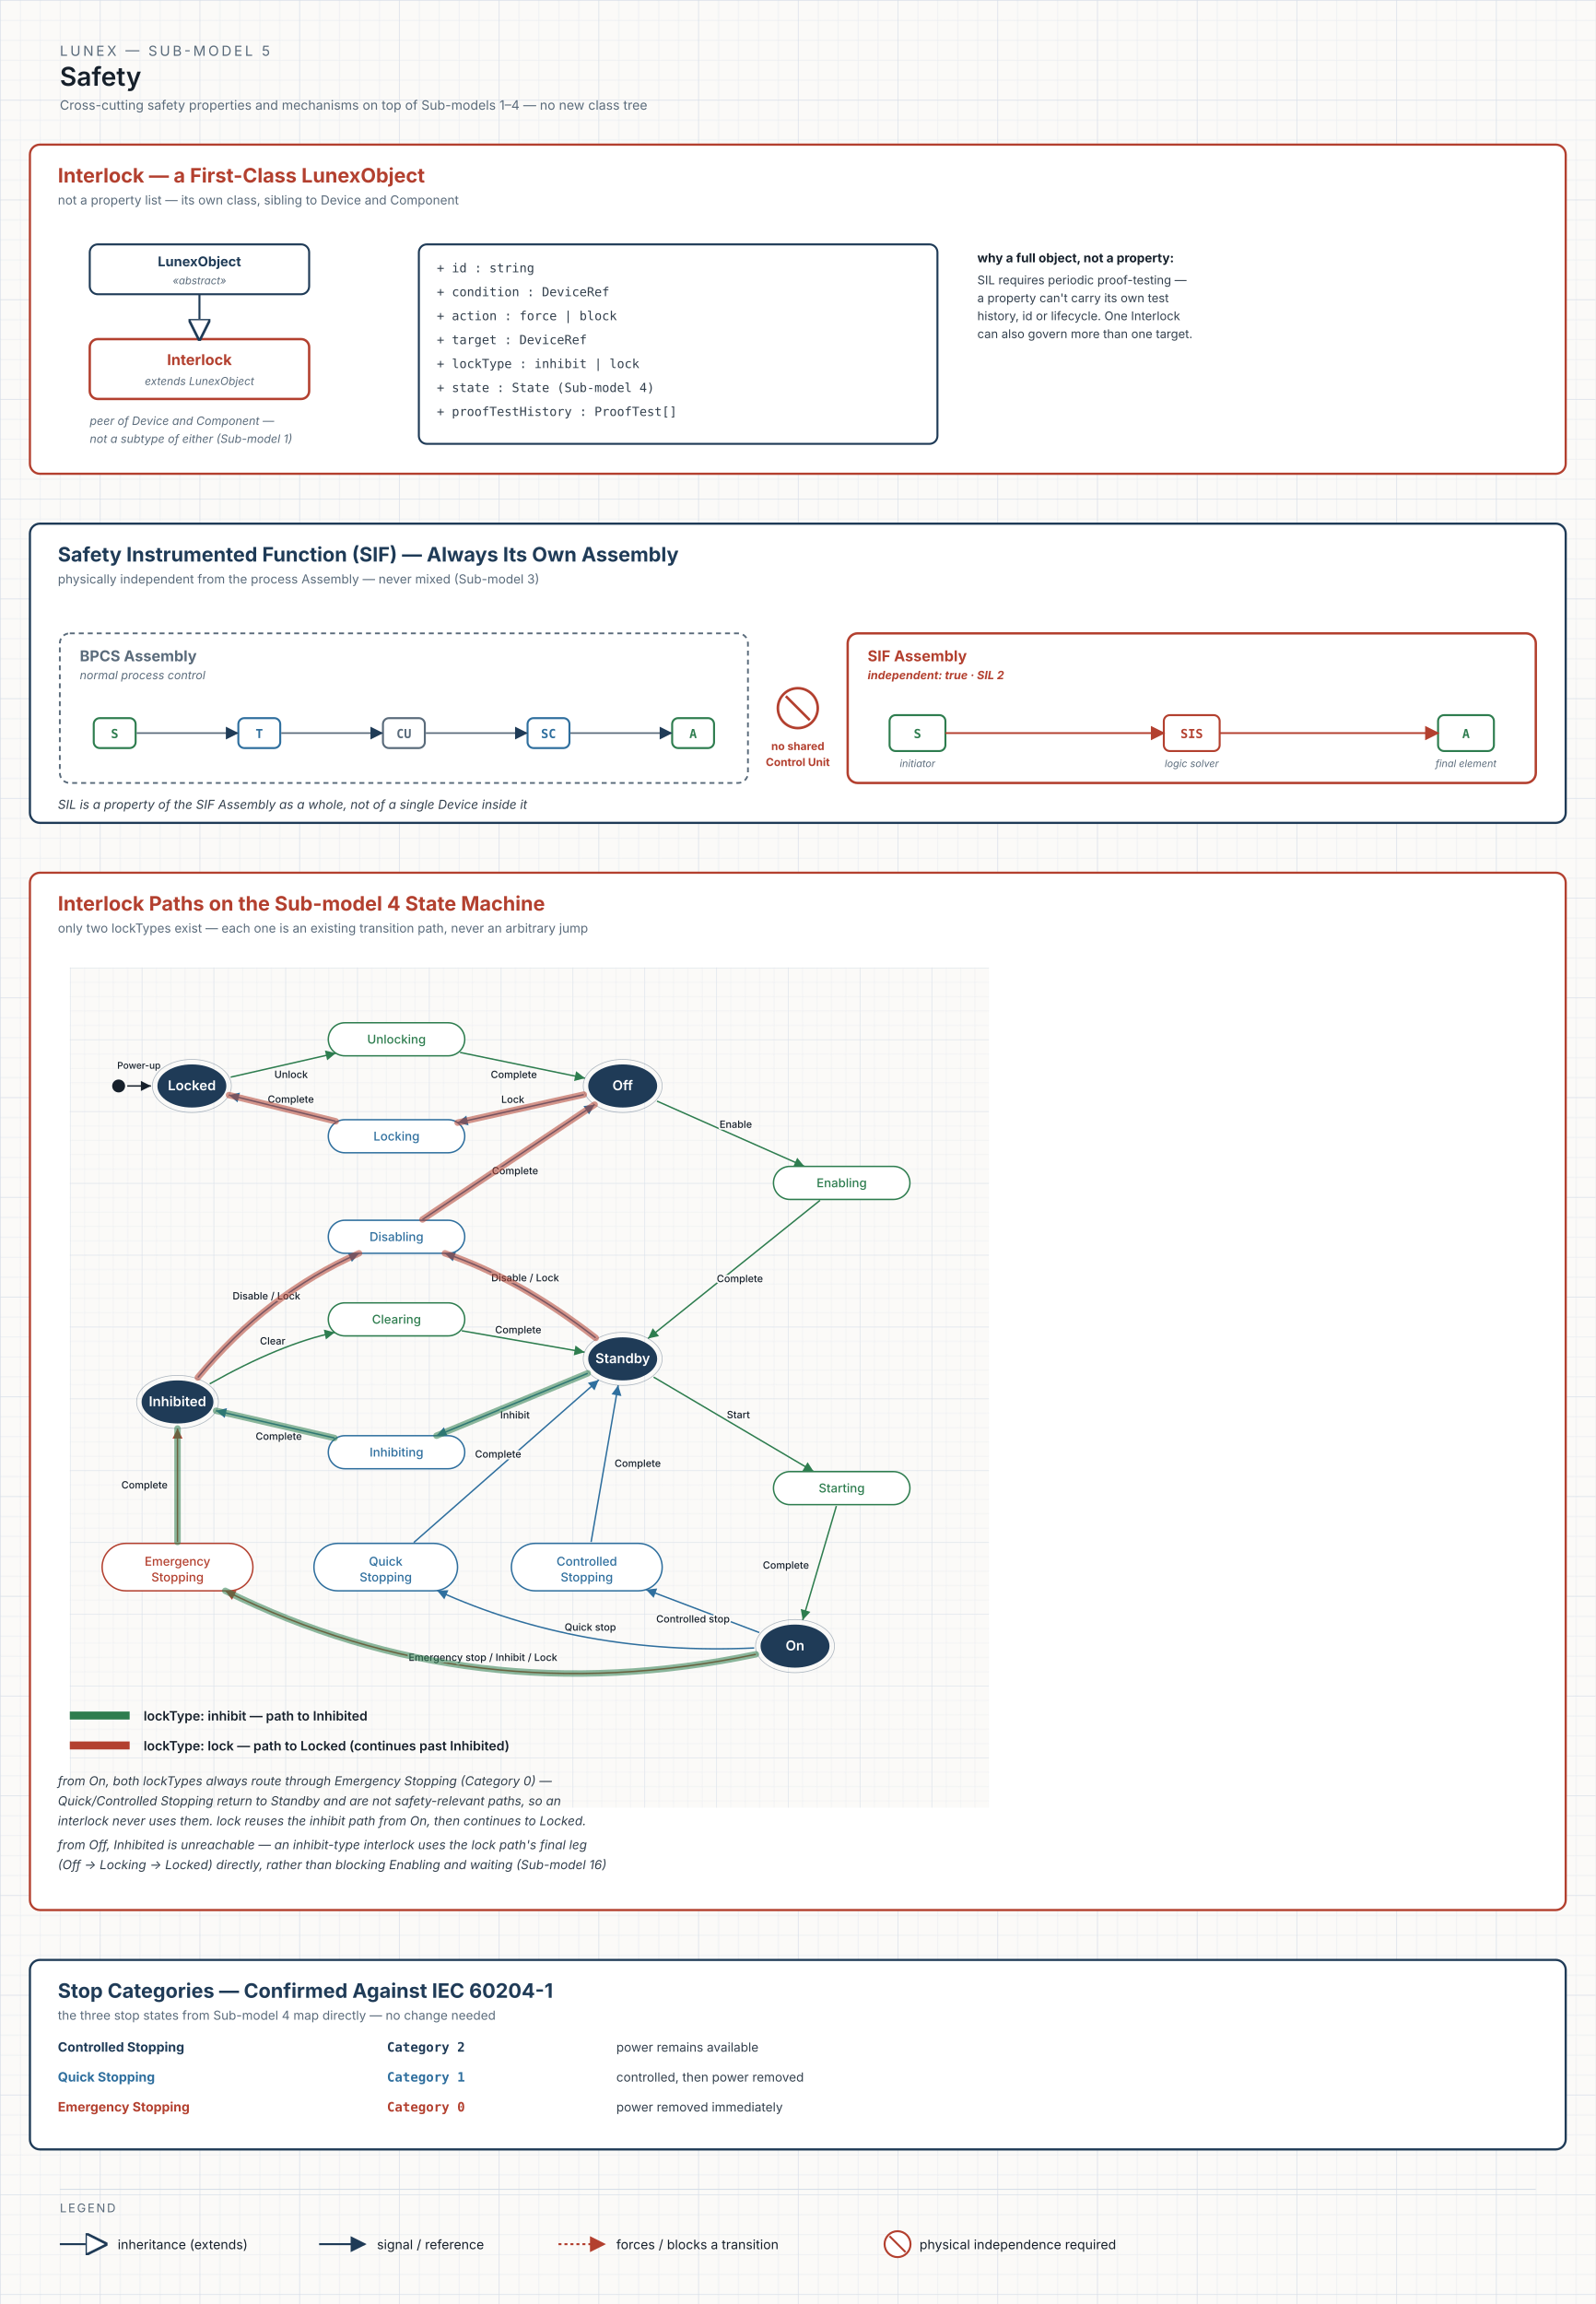
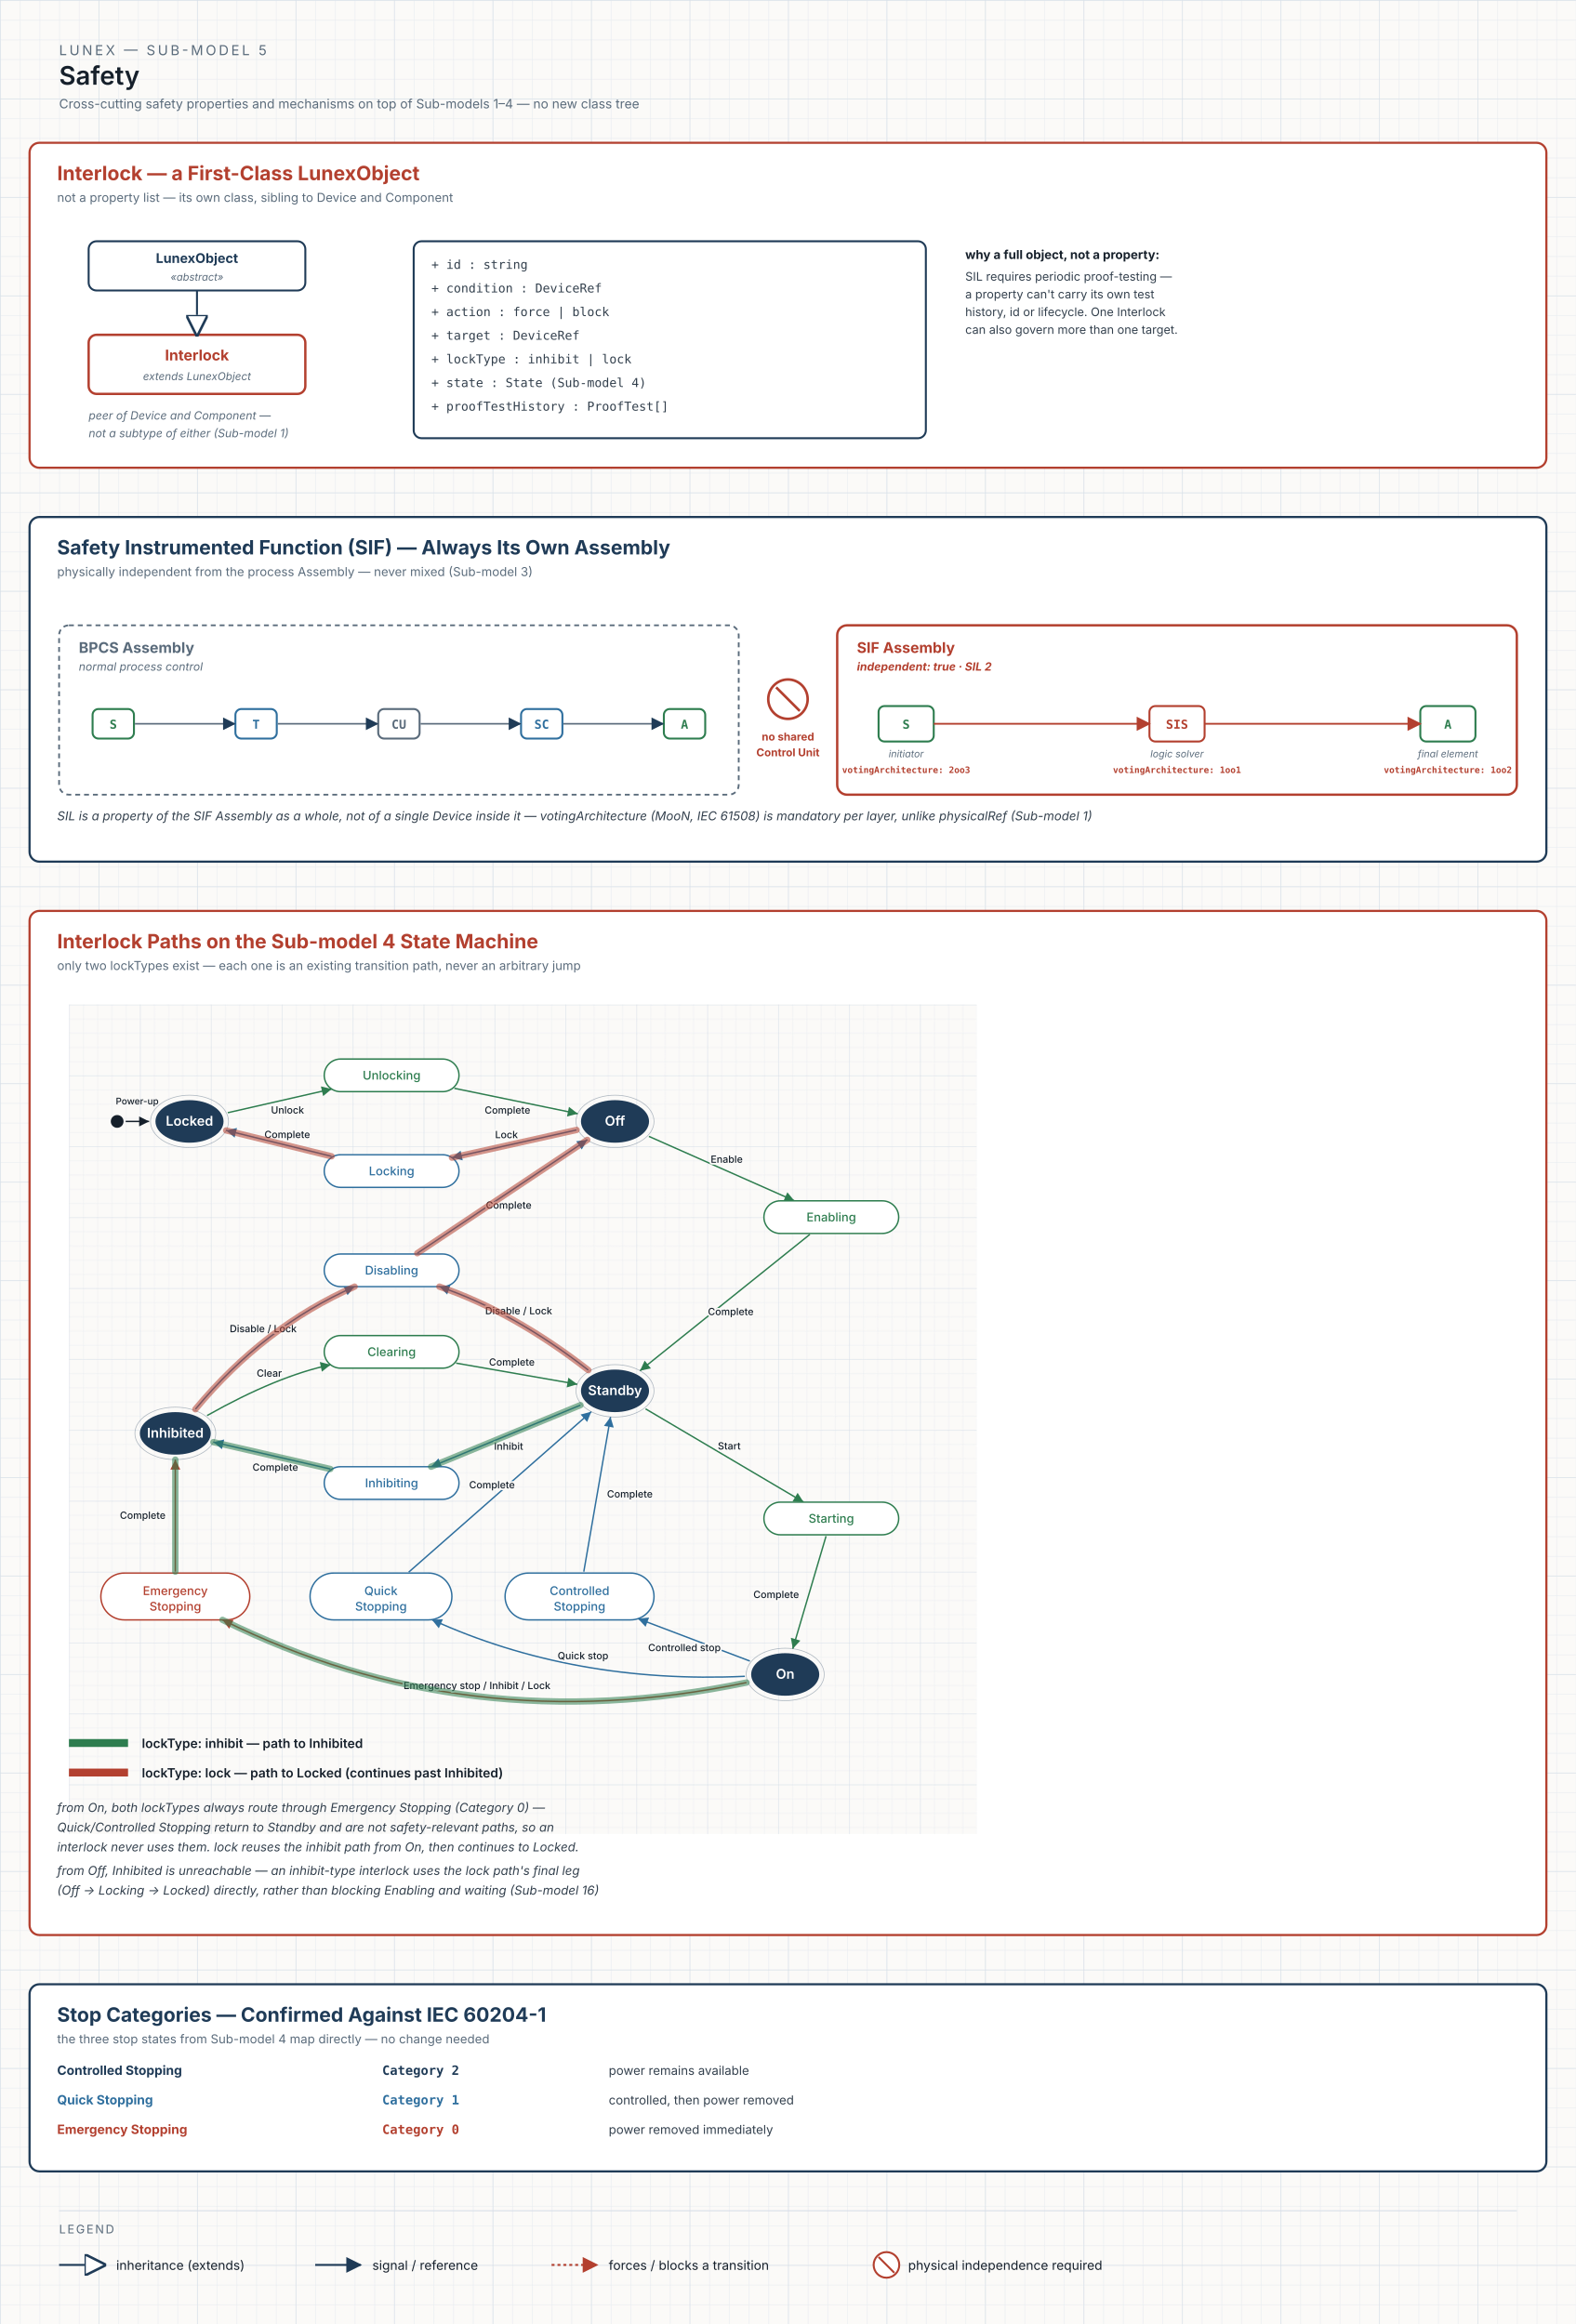
- <svg xmlns="http://www.w3.org/2000/svg" viewBox="0 0 1600 2310" width="1600" height="2310" font-family="Inter, Segoe UI, Helvetica Neue, Arial, sans-serif">
+ <svg xmlns="http://www.w3.org/2000/svg" viewBox="0 0 1600 2360" width="1600" height="2360" font-family="Inter, Segoe UI, Helvetica Neue, Arial, sans-serif">
  <defs>
    <pattern id="grid" width="20" height="20" patternUnits="userSpaceOnUse">
      <path d="M20 0H0V20" fill="none" stroke="#E6EBF0" stroke-width="1" />
    </pattern>
    <pattern id="grid5" width="100" height="100" patternUnits="userSpaceOnUse">
      <rect width="100" height="100" fill="url(#grid)" />
      <path d="M100 0H0V100" fill="none" stroke="#D6DEE7" stroke-width="1" />
    </pattern>
    <marker id="tri-navy" viewBox="0 0 10 10" refX="9" refY="5" markerWidth="8" markerHeight="8" orient="auto-start-reverse">
      <path d="M0 0 L10 5 L0 10 Z" fill="#1F3B57" />
    </marker>
    <marker id="tri-hollow" viewBox="0 0 12 12" refX="11" refY="6" markerWidth="11" markerHeight="11" orient="auto-start-reverse">
      <path d="M0 0 L12 6 L0 12 Z" fill="#FFFFFF" stroke="#1F3B57" stroke-width="1.4" />
    </marker>
    <marker id="tri-red" viewBox="0 0 10 10" refX="9" refY="5" markerWidth="8" markerHeight="8" orient="auto-start-reverse">
      <path d="M0 0 L10 5 L0 10 Z" fill="#B3402F" />
    </marker>
  </defs>
-   <rect width="1600" height="2310" fill="#FBFAF8" />
-   <rect width="1600" height="2310" fill="url(#grid5)" />
+   <rect width="1600" height="2360" fill="#FBFAF8" />
+   <rect width="1600" height="2360" fill="url(#grid5)" />
  <text x="60" y="56" font-size="14" font-weight="400" fill="#5A6B7B" text-anchor="start" letter-spacing="2.5">LUNEX — SUB-MODEL 5</text>
  <text x="60" y="86" font-size="26" font-weight="600" fill="#16202B" text-anchor="start">Safety</text>
  <text x="60" y="110" font-size="13" font-weight="400" fill="#5A6B7B" text-anchor="start">Cross-cutting safety properties and mechanisms on top of Sub-models 1–4 — no new class tree</text>
  <rect x="30" y="145" width="1540" height="330" rx="10" fill="#FFFFFF" stroke="#B3402F" stroke-width="2.2" />
  <text x="58" y="183" font-size="20" font-weight="700" fill="#B3402F" text-anchor="start">Interlock — a First-Class LunexObject</text>
  <text x="58" y="205" font-size="12.5" font-weight="400" fill="#5A6B7B" text-anchor="start">not a property list — its own class, sibling to Device and Component</text>
  <rect x="90" y="245" width="220" height="50" rx="8" fill="#FFFFFF" stroke="#1F3B57" stroke-width="2" />
  <text x="200.0" y="267" font-size="13.5" font-weight="700" fill="#1F3B57" text-anchor="middle">LunexObject</text>
  <text x="200.0" y="285" font-size="10.5" font-weight="400" fill="#5A6B7B" text-anchor="middle" font-style="italic">«abstract»</text>
  <rect x="90" y="340" width="220" height="60" rx="8" fill="#FFFFFF" stroke="#B3402F" stroke-width="2.4" />
  <text x="200.0" y="366" font-size="15" font-weight="700" fill="#B3402F" text-anchor="middle">Interlock</text>
  <text x="200.0" y="386" font-size="11" font-weight="400" fill="#5A6B7B" text-anchor="middle" font-style="italic">extends LunexObject</text>
  <line x1="200.0" y1="295" x2="200.0" y2="340" stroke="#1F3B57" stroke-width="2" marker-end="url(#tri-hollow)" />
  <text x="90" y="426" font-size="11.5" font-weight="400" fill="#5A6B7B" text-anchor="start" font-style="italic">peer of Device and Component —</text>
  <text x="90" y="444" font-size="11.5" font-weight="400" fill="#5A6B7B" text-anchor="start" font-style="italic">not a subtype of either (Sub-model 1)</text>
  <rect x="420" y="245" width="520" height="200" rx="8" fill="#FFFFFF" stroke="#1F3B57" stroke-width="2" />
  <text x="438" y="273" font-size="12.5" font-weight="400" fill="#33404D" text-anchor="start" font-family="Consolas, Menlo, monospace">+ id : string</text>
  <text x="438" y="297" font-size="12.5" font-weight="400" fill="#33404D" text-anchor="start" font-family="Consolas, Menlo, monospace">+ condition : DeviceRef</text>
  <text x="438" y="321" font-size="12.5" font-weight="400" fill="#33404D" text-anchor="start" font-family="Consolas, Menlo, monospace">+ action : force | block</text>
  <text x="438" y="345" font-size="12.5" font-weight="400" fill="#33404D" text-anchor="start" font-family="Consolas, Menlo, monospace">+ target : DeviceRef</text>
  <text x="438" y="369" font-size="12.5" font-weight="400" fill="#33404D" text-anchor="start" font-family="Consolas, Menlo, monospace">+ lockType : inhibit | lock</text>
  <text x="438" y="393" font-size="12.5" font-weight="400" fill="#33404D" text-anchor="start" font-family="Consolas, Menlo, monospace">+ state : State  (Sub-model 4)</text>
  <text x="438" y="417" font-size="12.5" font-weight="400" fill="#33404D" text-anchor="start" font-family="Consolas, Menlo, monospace">+ proofTestHistory : ProofTest[]</text>
  <text x="980" y="263" font-size="12.5" font-weight="700" fill="#16202B" text-anchor="start">why a full object, not a property:</text>
  <text x="980" y="285" font-size="12" font-weight="400" fill="#33404D" text-anchor="start">SIL requires periodic proof-testing —</text>
  <text x="980" y="303" font-size="12" font-weight="400" fill="#33404D" text-anchor="start">a property can't carry its own test</text>
  <text x="980" y="321" font-size="12" font-weight="400" fill="#33404D" text-anchor="start">history, id or lifecycle. One Interlock</text>
  <text x="980" y="339" font-size="12" font-weight="400" fill="#33404D" text-anchor="start">can also govern more than one target.</text>
-   <rect x="30" y="525" width="1540" height="300" rx="10" fill="#FFFFFF" stroke="#1F3B57" stroke-width="2.2" />
+   <rect x="30" y="525" width="1540" height="350" rx="10" fill="#FFFFFF" stroke="#1F3B57" stroke-width="2.2" />
  <text x="58" y="563" font-size="20" font-weight="700" fill="#1F3B57" text-anchor="start">Safety Instrumented Function (SIF) — Always Its Own Assembly</text>
  <text x="58" y="585" font-size="12.5" font-weight="400" fill="#5A6B7B" text-anchor="start">physically independent from the process Assembly — never mixed (Sub-model 3)</text>
-   <rect x="60" y="635" width="690.0" height="150" rx="10" fill="#FFFFFF" stroke="#5A6B7B" stroke-width="1.8" stroke-dasharray="5,4" />
+   <rect x="60" y="635" width="690.0" height="172" rx="10" fill="#FFFFFF" stroke="#5A6B7B" stroke-width="1.8" stroke-dasharray="5,4" />
  <text x="80" y="663" font-size="15" font-weight="700" fill="#5A6B7B" text-anchor="start">BPCS Assembly</text>
  <text x="80" y="681" font-size="11.5" font-weight="400" fill="#5A6B7B" text-anchor="start" font-style="italic">normal process control</text>
  <rect x="94.0" y="720.0" width="42" height="30" rx="6" fill="#FFFFFF" stroke="#2E7D4F" stroke-width="2" />
  <text x="115.0" y="740" font-size="12.5" font-weight="700" fill="#2E7D4F" text-anchor="middle" font-family="Consolas, Menlo, monospace">S</text>
  <rect x="239.0" y="720.0" width="42" height="30" rx="6" fill="#FFFFFF" stroke="#2F6F9E" stroke-width="2" />
  <text x="260.0" y="740" font-size="12.5" font-weight="700" fill="#2F6F9E" text-anchor="middle" font-family="Consolas, Menlo, monospace">T</text>
  <rect x="384.0" y="720.0" width="42" height="30" rx="6" fill="#FFFFFF" stroke="#5A6B7B" stroke-width="2" />
  <text x="405.0" y="740" font-size="12.5" font-weight="700" fill="#5A6B7B" text-anchor="middle" font-family="Consolas, Menlo, monospace">CU</text>
  <rect x="529.0" y="720.0" width="42" height="30" rx="6" fill="#FFFFFF" stroke="#2F6F9E" stroke-width="2" />
  <text x="550.0" y="740" font-size="12.5" font-weight="700" fill="#2F6F9E" text-anchor="middle" font-family="Consolas, Menlo, monospace">SC</text>
  <rect x="674.0" y="720.0" width="42" height="30" rx="6" fill="#FFFFFF" stroke="#2E7D4F" stroke-width="2" />
  <text x="695.0" y="740" font-size="12.5" font-weight="700" fill="#2E7D4F" text-anchor="middle" font-family="Consolas, Menlo, monospace">A</text>
  <line x1="137.0" y1="735" x2="238.0" y2="735" stroke="#5A6B7B" stroke-width="1.6" marker-end="url(#tri-navy)" />
  <line x1="282.0" y1="735" x2="383.0" y2="735" stroke="#5A6B7B" stroke-width="1.6" marker-end="url(#tri-navy)" />
  <line x1="427.0" y1="735" x2="528.0" y2="735" stroke="#5A6B7B" stroke-width="1.6" marker-end="url(#tri-navy)" />
  <line x1="572.0" y1="735" x2="673.0" y2="735" stroke="#5A6B7B" stroke-width="1.6" marker-end="url(#tri-navy)" />
-   <rect x="850.0" y="635" width="690.0" height="150" rx="10" fill="#FFFFFF" stroke="#B3402F" stroke-width="2.4" />
+   <rect x="850.0" y="635" width="690.0" height="172" rx="10" fill="#FFFFFF" stroke="#B3402F" stroke-width="2.4" />
  <text x="870.0" y="663" font-size="15" font-weight="700" fill="#B3402F" text-anchor="start">SIF Assembly</text>
  <text x="870.0" y="681" font-size="11.5" font-weight="700" fill="#B3402F" text-anchor="start" font-style="italic">independent: true · SIL 2</text>
  <rect x="892.0" y="717.0" width="56" height="36" rx="6" fill="#FFFFFF" stroke="#2E7D4F" stroke-width="2" />
  <text x="920.0" y="740" font-size="12.5" font-weight="700" fill="#2E7D4F" text-anchor="middle" font-family="Consolas, Menlo, monospace">S</text>
  <text x="920.0" y="769" font-size="10" font-weight="400" fill="#5A6B7B" text-anchor="middle" font-style="italic">initiator</text>
+   <text x="920.0" y="785" font-size="9" font-weight="700" fill="#B3402F" text-anchor="middle" font-family="Consolas, Menlo, monospace">votingArchitecture: 2oo3</text>
  <rect x="1167.0" y="717.0" width="56" height="36" rx="6" fill="#FFFFFF" stroke="#B3402F" stroke-width="2" />
  <text x="1195.0" y="740" font-size="12.5" font-weight="700" fill="#B3402F" text-anchor="middle" font-family="Consolas, Menlo, monospace">SIS</text>
  <text x="1195.0" y="769" font-size="10" font-weight="400" fill="#5A6B7B" text-anchor="middle" font-style="italic">logic solver</text>
+   <text x="1195.0" y="785" font-size="9" font-weight="700" fill="#B3402F" text-anchor="middle" font-family="Consolas, Menlo, monospace">votingArchitecture: 1oo1</text>
  <rect x="1442.0" y="717.0" width="56" height="36" rx="6" fill="#FFFFFF" stroke="#2E7D4F" stroke-width="2" />
  <text x="1470.0" y="740" font-size="12.5" font-weight="700" fill="#2E7D4F" text-anchor="middle" font-family="Consolas, Menlo, monospace">A</text>
  <text x="1470.0" y="769" font-size="10" font-weight="400" fill="#5A6B7B" text-anchor="middle" font-style="italic">final element</text>
+   <text x="1470.0" y="785" font-size="9" font-weight="700" fill="#B3402F" text-anchor="middle" font-family="Consolas, Menlo, monospace">votingArchitecture: 1oo2</text>
  <line x1="948.0" y1="735" x2="1167.0" y2="735" stroke="#B3402F" stroke-width="1.8" marker-end="url(#tri-red)" />
  <line x1="1223.0" y1="735" x2="1442.0" y2="735" stroke="#B3402F" stroke-width="1.8" marker-end="url(#tri-red)" />
  <circle cx="800.0" cy="710" r="20" fill="#FFFFFF" stroke="#B3402F" stroke-width="2.6" />
  <line x1="788.0" y1="698" x2="812.0" y2="722" stroke="#B3402F" stroke-width="2.6" />
  <text x="800.0" y="752" font-size="11" font-weight="700" fill="#B3402F" text-anchor="middle">no shared</text>
  <text x="800.0" y="768" font-size="11" font-weight="700" fill="#B3402F" text-anchor="middle">Control Unit</text>
-   <text x="58" y="811" font-size="12.5" font-weight="400" fill="#33404D" text-anchor="start" font-style="italic">SIL is a property of the SIF Assembly as a whole, not of a single Device inside it</text>
-   <rect x="30" y="875" width="1540" height="1040" rx="10" fill="#FFFFFF" stroke="#B3402F" stroke-width="2.2" />
-   <text x="58" y="913" font-size="20" font-weight="700" fill="#B3402F" text-anchor="start">Interlock Paths on the Sub-model 4 State Machine</text>
-   <text x="58" y="935" font-size="12.5" font-weight="400" fill="#5A6B7B" text-anchor="start">only two lockTypes exist — each one is an existing transition path, never an arbitrary jump</text>
-   <g transform="translate(70,970) scale(0.72)">
+   <text x="58" y="833" font-size="12.5" font-weight="400" fill="#33404D" text-anchor="start" font-style="italic">SIL is a property of the SIF Assembly as a whole, not of a single Device inside it — votingArchitecture (MooN, IEC 61508) is mandatory per layer, unlike physicalRef (Sub-model 1)</text>
+   <rect x="30" y="925" width="1540" height="1040" rx="10" fill="#FFFFFF" stroke="#B3402F" stroke-width="2.2" />
+   <text x="58" y="963" font-size="20" font-weight="700" fill="#B3402F" text-anchor="start">Interlock Paths on the Sub-model 4 State Machine</text>
+   <text x="58" y="985" font-size="12.5" font-weight="400" fill="#5A6B7B" text-anchor="start">only two lockTypes exist — each one is an existing transition path, never an arbitrary jump</text>
+   <g transform="translate(70,1020) scale(0.72)">
    <defs>
      <pattern id="grid" width="20" height="20" patternUnits="userSpaceOnUse">
        <path d="M20 0H0V20" fill="none" stroke="#E6EBF0" stroke-width="1" />
      </pattern>
      <pattern id="grid5" width="100" height="100" patternUnits="userSpaceOnUse">
        <rect width="100" height="100" fill="url(#grid)" />
        <path d="M100 0H0V100" fill="none" stroke="#D6DEE7" stroke-width="1" />
      </pattern>
      <marker id="ah-green" viewBox="0 0 10 10" refX="10" refY="5" markerWidth="7" markerHeight="7" orient="auto-start-reverse">
        <path d="M0 0 L10 5 L0 10 z" fill="#2E7D4F" />
      </marker>
      <marker id="ah-blue" viewBox="0 0 10 10" refX="10" refY="5" markerWidth="7" markerHeight="7" orient="auto-start-reverse">
        <path d="M0 0 L10 5 L0 10 z" fill="#2F6F9E" />
      </marker>
      <marker id="ah-ink" viewBox="0 0 10 10" refX="10" refY="5" markerWidth="7" markerHeight="7" orient="auto-start-reverse">
        <path d="M0 0 L10 5 L0 10 z" fill="#16202B" />
      </marker>
      <marker id="ah-red" viewBox="0 0 10 10" refX="10" refY="5" markerWidth="7" markerHeight="7" orient="auto-start-reverse">
        <path d="M0 0 L10 5 L0 10 z" fill="#B3402F" />
      </marker>
    </defs>
    <rect width="1280" height="1170" fill="#FBFAF8" />
    <rect width="1280" height="1170" fill="url(#grid5)" />
    <path d="M224.0 152.7 Q312.5 132.5 370.5 119.3" fill="none" stroke="#2E7D4F" stroke-width="2" marker-end="url(#ah-green)" />
    <text x="308.2" y="153.9" font-size="14" font-weight="500" fill="#16202B" text-anchor="middle" stroke="#FBFAF8" stroke-width="5" paint-order="stroke" stroke-linejoin="round">Unlock</text>
    <path d="M543.5 118.3 Q612.5 132.5 717.4 154.1" fill="none" stroke="#2E7D4F" stroke-width="2" marker-end="url(#ah-green)" />
    <text x="618.4" y="154.0" font-size="14" font-weight="500" fill="#16202B" text-anchor="middle" stroke="#FBFAF8" stroke-width="5" paint-order="stroke" stroke-linejoin="round">Complete</text>
    <path d="M715.8 177.0 Q612.5 200.0 540.1 216.1" fill="none" stroke="#2F6F9E" stroke-width="2" marker-end="url(#ah-blue)" />
    <text x="617.0" y="188.6" font-size="14" font-weight="500" fill="#16202B" text-anchor="middle" stroke="#FBFAF8" stroke-width="5" paint-order="stroke" stroke-linejoin="round">Lock</text>
    <path d="M370.3 214.2 Q312.5 200.0 221.7 177.7" fill="none" stroke="#2F6F9E" stroke-width="2" marker-end="url(#ah-blue)" />
    <text x="307.8" y="188.4" font-size="14" font-weight="500" fill="#16202B" text-anchor="middle" stroke="#FBFAF8" stroke-width="5" paint-order="stroke" stroke-linejoin="round">Complete</text>
    <path d="M817.8 186.1 Q922.5 232.5 1023.0 277.0" fill="none" stroke="#2E7D4F" stroke-width="2" marker-end="url(#ah-green)" />
    <text x="927.5" y="223.3" font-size="14" font-weight="500" fill="#16202B" text-anchor="middle" stroke="#FBFAF8" stroke-width="5" paint-order="stroke" stroke-linejoin="round">Enable</text>
    <path d="M1044.8 324.3 Q922.5 422.5 805.3 516.6" fill="none" stroke="#2E7D4F" stroke-width="2" marker-end="url(#ah-green)" />
    <text x="933.2" y="438.2" font-size="14" font-weight="500" fill="#16202B" text-anchor="middle" stroke="#FBFAF8" stroke-width="5" paint-order="stroke" stroke-linejoin="round">Complete</text>
    <path d="M732.4 515.8 Q626.7 433.6 522.4 398.0" fill="none" stroke="#2F6F9E" stroke-width="2" marker-end="url(#ah-blue)" />
    <text x="634.2" y="437.0" font-size="14" font-weight="500" fill="#16202B" text-anchor="middle" stroke="#FBFAF8" stroke-width="5" paint-order="stroke" stroke-linejoin="round">Disable / Lock</text>
    <path d="M491.2 350.9 Q612.5 270.0 730.9 191.0" fill="none" stroke="#2F6F9E" stroke-width="2" marker-end="url(#ah-blue)" />
    <text x="620.1" y="288.0" font-size="14" font-weight="500" fill="#16202B" text-anchor="middle" stroke="#FBFAF8" stroke-width="5" paint-order="stroke" stroke-linejoin="round">Complete</text>
    <path d="M813.1 570.4 Q922.5 635.0 1036.0 702.0" fill="none" stroke="#2E7D4F" stroke-width="2" marker-end="url(#ah-green)" />
    <text x="931.1" y="627.7" font-size="14" font-weight="500" fill="#16202B" text-anchor="middle" stroke="#FBFAF8" stroke-width="5" paint-order="stroke" stroke-linejoin="round">Start</text>
    <path d="M1067.6 749.9 Q1042.5 835.0 1020.7 908.7" fill="none" stroke="#2E7D4F" stroke-width="2" marker-end="url(#ah-green)" />
    <text x="997.3" y="837.2" font-size="14" font-weight="500" fill="#16202B" text-anchor="middle" stroke="#FBFAF8" stroke-width="5" paint-order="stroke" stroke-linejoin="round">Complete</text>
    <path d="M721.3 565.1 Q612.5 610.0 510.7 652.0" fill="none" stroke="#2F6F9E" stroke-width="2" marker-end="url(#ah-blue)" />
    <text x="620.0" y="628.1" font-size="14" font-weight="500" fill="#16202B" text-anchor="middle" stroke="#FBFAF8" stroke-width="5" paint-order="stroke" stroke-linejoin="round">Inhibit</text>
    <path d="M368.6 655.2 Q302.5 640.0 203.7 617.3" fill="none" stroke="#2F6F9E" stroke-width="2" marker-end="url(#ah-blue)" />
    <text x="291.0" y="657.7" font-size="14" font-weight="500" fill="#16202B" text-anchor="middle" stroke="#FBFAF8" stroke-width="5" paint-order="stroke" stroke-linejoin="round">Complete</text>
    <path d="M194.8 579.8 Q293.7 524.1 368.9 508.2" fill="none" stroke="#2E7D4F" stroke-width="2" marker-end="url(#ah-green)" />
    <text x="282.5" y="525.0" font-size="14" font-weight="500" fill="#16202B" text-anchor="middle" stroke="#FBFAF8" stroke-width="5" paint-order="stroke" stroke-linejoin="round">Clear</text>
    <path d="M545.9 505.9 Q612.5 517.5 716.8 535.7" fill="none" stroke="#2E7D4F" stroke-width="2" marker-end="url(#ah-green)" />
    <text x="624.5" y="509.4" font-size="14" font-weight="500" fill="#16202B" text-anchor="middle" stroke="#FBFAF8" stroke-width="5" paint-order="stroke" stroke-linejoin="round">Complete</text>
    <path d="M178.3 570.9 Q275.4 454.1 402.8 398.0" fill="none" stroke="#2F6F9E" stroke-width="2" marker-end="url(#ah-blue)" />
    <text x="273.9" y="462.3" font-size="14" font-weight="500" fill="#16202B" text-anchor="middle" stroke="#FBFAF8" stroke-width="5" paint-order="stroke" stroke-linejoin="round">Disable / Lock</text>
    <path d="M960.2 926.1 Q865.0 890.0 802.5 866.3" fill="none" stroke="#2F6F9E" stroke-width="2" marker-end="url(#ah-blue)" />
    <text x="867.9" y="912.1" font-size="14" font-weight="500" fill="#16202B" text-anchor="middle" stroke="#FBFAF8" stroke-width="5" paint-order="stroke" stroke-linejoin="round">Controlled stop</text>
    <path d="M726.0 800.0 Q745.0 690.0 763.7 581.8" fill="none" stroke="#2F6F9E" stroke-width="2" marker-end="url(#ah-blue)" />
    <text x="790.9" y="695.4" font-size="14" font-weight="500" fill="#16202B" text-anchor="middle" stroke="#FBFAF8" stroke-width="5" paint-order="stroke" stroke-linejoin="round">Complete</text>
    <path d="M953.1 947.6 Q711.7 958.7 511.7 867.7" fill="none" stroke="#2F6F9E" stroke-width="2" marker-end="url(#ah-blue)" />
    <text x="724.9" y="923.5" font-size="14" font-weight="500" fill="#16202B" text-anchor="middle" stroke="#FBFAF8" stroke-width="5" paint-order="stroke" stroke-linejoin="round">Quick stop</text>
    <path d="M479.1 800.7 Q605.0 690.0 736.6 574.4" fill="none" stroke="#2F6F9E" stroke-width="2" marker-end="url(#ah-blue)" />
    <text x="596.5" y="682.5" font-size="14" font-weight="500" fill="#16202B" text-anchor="middle" stroke="#FBFAF8" stroke-width="5" paint-order="stroke" stroke-linejoin="round">Complete</text>
    <path d="M955.5 956.4 Q561.0 1038.8 216.5 868.0" fill="none" stroke="#B3402F" stroke-width="2" marker-end="url(#ah-red)" />
    <text x="575.4" y="965.6" font-size="14" font-weight="500" fill="#16202B" text-anchor="middle" stroke="#FBFAF8" stroke-width="5" paint-order="stroke" stroke-linejoin="round">Emergency stop / Inhibit / Lock</text>
    <path d="M150.0 800.0 Q150.0 720.0 150.0 642.0" fill="none" stroke="#B3402F" stroke-width="2" marker-end="url(#ah-red)" />
    <text x="104.0" y="725.5" font-size="14" font-weight="500" fill="#16202B" text-anchor="middle" stroke="#FBFAF8" stroke-width="5" paint-order="stroke" stroke-linejoin="round">Complete</text>
    <ellipse cx="170" cy="165" rx="55.0" ry="37.0" fill="none" stroke="#1F3B57" stroke-width="1" opacity="0.35" />
    <ellipse cx="170" cy="165" rx="48.0" ry="30.0" fill="#1F3B57" />
    <text x="170" y="171" font-size="19" font-weight="600" fill="#FFFFFF" text-anchor="middle">Locked</text>
    <ellipse cx="770" cy="165" rx="55.0" ry="37.0" fill="none" stroke="#1F3B57" stroke-width="1" opacity="0.35" />
    <ellipse cx="770" cy="165" rx="48.0" ry="30.0" fill="#1F3B57" />
    <text x="770" y="171" font-size="19" font-weight="600" fill="#FFFFFF" text-anchor="middle">Off</text>
    <ellipse cx="770" cy="545" rx="55.0" ry="37.0" fill="none" stroke="#1F3B57" stroke-width="1" opacity="0.35" />
    <ellipse cx="770" cy="545" rx="48.0" ry="30.0" fill="#1F3B57" />
    <text x="770" y="551" font-size="19" font-weight="600" fill="#FFFFFF" text-anchor="middle">Standby</text>
    <ellipse cx="150" cy="605" rx="57.0" ry="37.0" fill="none" stroke="#1F3B57" stroke-width="1" opacity="0.35" />
    <ellipse cx="150" cy="605" rx="50.0" ry="30.0" fill="#1F3B57" />
    <text x="150" y="611" font-size="19" font-weight="600" fill="#FFFFFF" text-anchor="middle">Inhibited</text>
    <ellipse cx="1010" cy="945" rx="55.0" ry="37.0" fill="none" stroke="#1F3B57" stroke-width="1" opacity="0.35" />
    <ellipse cx="1010" cy="945" rx="48.0" ry="30.0" fill="#1F3B57" />
    <text x="1010" y="951" font-size="19" font-weight="600" fill="#FFFFFF" text-anchor="middle">On</text>
    <rect x="360.0" y="77.0" width="190" height="46" rx="23.0" fill="#FFFFFF" stroke="#2E7D4F" stroke-width="2" />
    <text x="455" y="106" font-size="17" font-weight="500" fill="#2E7D4F" text-anchor="middle">Unlocking</text>
    <rect x="360.0" y="212.0" width="190" height="46" rx="23.0" fill="#FFFFFF" stroke="#2F6F9E" stroke-width="2" />
    <text x="455" y="241" font-size="17" font-weight="500" fill="#2F6F9E" text-anchor="middle">Locking</text>
    <rect x="980.0" y="277.0" width="190" height="46" rx="23.0" fill="#FFFFFF" stroke="#2E7D4F" stroke-width="2" />
    <text x="1075" y="306" font-size="17" font-weight="500" fill="#2E7D4F" text-anchor="middle">Enabling</text>
    <rect x="360.0" y="352.0" width="190" height="46" rx="23.0" fill="#FFFFFF" stroke="#2F6F9E" stroke-width="2" />
    <text x="455" y="381" font-size="17" font-weight="500" fill="#2F6F9E" text-anchor="middle">Disabling</text>
    <rect x="360.0" y="467.0" width="190" height="46" rx="23.0" fill="#FFFFFF" stroke="#2E7D4F" stroke-width="2" />
    <text x="455" y="496" font-size="17" font-weight="500" fill="#2E7D4F" text-anchor="middle">Clearing</text>
    <rect x="360.0" y="652.0" width="190" height="46" rx="23.0" fill="#FFFFFF" stroke="#2F6F9E" stroke-width="2" />
    <text x="455" y="681" font-size="17" font-weight="500" fill="#2F6F9E" text-anchor="middle">Inhibiting</text>
    <rect x="980.0" y="702.0" width="190" height="46" rx="23.0" fill="#FFFFFF" stroke="#2E7D4F" stroke-width="2" />
    <text x="1075" y="731" font-size="17" font-weight="500" fill="#2E7D4F" text-anchor="middle">Starting</text>
    <rect x="45.0" y="802.0" width="210" height="66" rx="33.0" fill="#FFFFFF" stroke="#B3402F" stroke-width="2" />
    <text x="150" y="833" font-size="17" font-weight="500" fill="#B3402F" text-anchor="middle">Emergency</text>
    <text x="150" y="855" font-size="17" font-weight="500" fill="#B3402F" text-anchor="middle">Stopping</text>
    <rect x="340.0" y="802.0" width="200" height="66" rx="33.0" fill="#FFFFFF" stroke="#2F6F9E" stroke-width="2" />
    <text x="440" y="833" font-size="17" font-weight="500" fill="#2F6F9E" text-anchor="middle">Quick</text>
    <text x="440" y="855" font-size="17" font-weight="500" fill="#2F6F9E" text-anchor="middle">Stopping</text>
    <rect x="615.0" y="802.0" width="210" height="66" rx="33.0" fill="#FFFFFF" stroke="#2F6F9E" stroke-width="2" />
    <text x="720" y="833" font-size="17" font-weight="500" fill="#2F6F9E" text-anchor="middle">Controlled</text>
    <text x="720" y="855" font-size="17" font-weight="500" fill="#2F6F9E" text-anchor="middle">Stopping</text>
    <circle cx="68" cy="165" r="9" fill="#16202B" />
    <path d="M80 165 L113.0 165" fill="none" stroke="#16202B" stroke-width="2" marker-end="url(#ah-ink)" />
    <text x="66" y="141" font-size="13" font-weight="500" fill="#16202B">Power-up</text>
    <path d="M955.5 956.4 Q561.0 1038.8 216.5 868.0" fill="none" stroke="#2E7D4F" stroke-width="9" stroke-linecap="round" opacity="0.55" />
    <path d="M150.0 800.0 Q150.0 720.0 150.0 642.0" fill="none" stroke="#2E7D4F" stroke-width="9" stroke-linecap="round" opacity="0.55" />
    <path d="M721.3 565.1 Q612.5 610.0 510.7 652.0" fill="none" stroke="#2E7D4F" stroke-width="9" stroke-linecap="round" opacity="0.55" />
    <path d="M368.6 655.2 Q302.5 640.0 203.7 617.3" fill="none" stroke="#2E7D4F" stroke-width="9" stroke-linecap="round" opacity="0.55" />
    <path d="M732.4 515.8 Q626.7 433.6 522.4 398.0" fill="none" stroke="#B3402F" stroke-width="9" stroke-linecap="round" opacity="0.55" />
    <path d="M178.3 570.9 Q275.4 454.1 402.8 398.0" fill="none" stroke="#B3402F" stroke-width="9" stroke-linecap="round" opacity="0.55" />
    <path d="M491.2 350.9 Q612.5 270.0 730.9 191.0" fill="none" stroke="#B3402F" stroke-width="9" stroke-linecap="round" opacity="0.55" />
    <path d="M715.8 177.0 Q612.5 200.0 540.1 216.1" fill="none" stroke="#B3402F" stroke-width="9" stroke-linecap="round" opacity="0.55" />
    <path d="M370.3 214.2 Q312.5 200.0 221.7 177.7" fill="none" stroke="#B3402F" stroke-width="9" stroke-linecap="round" opacity="0.55" />
  </g>
-   <line x1="70" y1="1720.0" x2="130" y2="1720.0" stroke="#2E7D4F" stroke-width="8" />
-   <text x="144" y="1725.0" font-size="13" font-weight="600" fill="#16202B" text-anchor="start">lockType: inhibit — path to Inhibited</text>
-   <line x1="70" y1="1750.0" x2="130" y2="1750.0" stroke="#B3402F" stroke-width="8" />
-   <text x="144" y="1755.0" font-size="13" font-weight="600" fill="#16202B" text-anchor="start">lockType: lock — path to Locked (continues past Inhibited)</text>
-   <text x="58" y="1790.0" font-size="12.5" font-weight="400" fill="#33404D" text-anchor="start" font-style="italic">from On, both lockTypes always route through Emergency Stopping (Category 0) —</text>
-   <text x="58" y="1810.0" font-size="12.5" font-weight="400" fill="#33404D" text-anchor="start" font-style="italic">Quick/Controlled Stopping return to Standby and are not safety-relevant paths, so an</text>
-   <text x="58" y="1830.0" font-size="12.5" font-weight="400" fill="#33404D" text-anchor="start" font-style="italic">interlock never uses them. lock reuses the inhibit path from On, then continues to Locked.</text>
-   <text x="58" y="1854.0" font-size="12.5" font-weight="400" fill="#33404D" text-anchor="start" font-style="italic">from Off, Inhibited is unreachable — an inhibit-type interlock uses the lock path's final leg</text>
-   <text x="58" y="1874.0" font-size="12.5" font-weight="400" fill="#33404D" text-anchor="start" font-style="italic">(Off → Locking → Locked) directly, rather than blocking Enabling and waiting (Sub-model 16)</text>
-   <rect x="30" y="1965" width="1540" height="190" rx="10" fill="#FFFFFF" stroke="#1F3B57" stroke-width="2.2" />
-   <text x="58" y="2003" font-size="20" font-weight="700" fill="#1F3B57" text-anchor="start">Stop Categories — Confirmed Against IEC 60204-1</text>
-   <text x="58" y="2025" font-size="12.5" font-weight="400" fill="#5A6B7B" text-anchor="start">the three stop states from Sub-model 4 map directly — no change needed</text>
-   <text x="58" y="2057" font-size="13" font-weight="700" fill="#1F3B57" text-anchor="start">Controlled Stopping</text>
-   <text x="388" y="2057" font-size="13" font-weight="700" fill="#1F3B57" text-anchor="start" font-family="Consolas, Menlo, monospace">Category 2</text>
-   <text x="618" y="2057" font-size="12.5" font-weight="400" fill="#33404D" text-anchor="start">power remains available</text>
-   <text x="58" y="2087" font-size="13" font-weight="700" fill="#2F6F9E" text-anchor="start">Quick Stopping</text>
-   <text x="388" y="2087" font-size="13" font-weight="700" fill="#2F6F9E" text-anchor="start" font-family="Consolas, Menlo, monospace">Category 1</text>
-   <text x="618" y="2087" font-size="12.5" font-weight="400" fill="#33404D" text-anchor="start">controlled, then power removed</text>
-   <text x="58" y="2117" font-size="13" font-weight="700" fill="#B3402F" text-anchor="start">Emergency Stopping</text>
-   <text x="388" y="2117" font-size="13" font-weight="700" fill="#B3402F" text-anchor="start" font-family="Consolas, Menlo, monospace">Category 0</text>
-   <text x="618" y="2117" font-size="12.5" font-weight="400" fill="#33404D" text-anchor="start">power removed immediately</text>
-   <line x1="60" y1="2195" x2="1540" y2="2195" stroke="#D6DEE7" stroke-width="1" />
-   <text x="60" y="2218" font-size="12" font-weight="400" fill="#5A6B7B" text-anchor="start" letter-spacing="1.6">LEGEND</text>
-   <line x1="60" y1="2250" x2="106" y2="2250" stroke="#1F3B57" stroke-width="2" marker-end="url(#tri-hollow)" />
-   <text x="118" y="2255" font-size="13" font-weight="400" fill="#16202B" text-anchor="start">inheritance (extends)</text>
-   <line x1="320" y1="2250" x2="366" y2="2250" stroke="#1F3B57" stroke-width="2" marker-end="url(#tri-navy)" />
-   <text x="378" y="2255" font-size="13" font-weight="400" fill="#16202B" text-anchor="start">signal / reference</text>
-   <path d="M 560 2250 L 606 2250" fill="none" stroke="#B3402F" stroke-width="2" marker-end="url(#tri-red)" stroke-dasharray="3,3" />
-   <text x="618" y="2255" font-size="13" font-weight="400" fill="#16202B" text-anchor="start">forces / blocks a transition</text>
-   <circle cx="900" cy="2250" r="13" fill="#FFFFFF" stroke="#B3402F" stroke-width="2" />
-   <line x1="892" y1="2242" x2="908" y2="2258" stroke="#B3402F" stroke-width="2" />
-   <text x="922" y="2255" font-size="13" font-weight="400" fill="#16202B" text-anchor="start">physical independence required</text>
+   <line x1="70" y1="1770.0" x2="130" y2="1770.0" stroke="#2E7D4F" stroke-width="8" />
+   <text x="144" y="1775.0" font-size="13" font-weight="600" fill="#16202B" text-anchor="start">lockType: inhibit — path to Inhibited</text>
+   <line x1="70" y1="1800.0" x2="130" y2="1800.0" stroke="#B3402F" stroke-width="8" />
+   <text x="144" y="1805.0" font-size="13" font-weight="600" fill="#16202B" text-anchor="start">lockType: lock — path to Locked (continues past Inhibited)</text>
+   <text x="58" y="1840.0" font-size="12.5" font-weight="400" fill="#33404D" text-anchor="start" font-style="italic">from On, both lockTypes always route through Emergency Stopping (Category 0) —</text>
+   <text x="58" y="1860.0" font-size="12.5" font-weight="400" fill="#33404D" text-anchor="start" font-style="italic">Quick/Controlled Stopping return to Standby and are not safety-relevant paths, so an</text>
+   <text x="58" y="1880.0" font-size="12.5" font-weight="400" fill="#33404D" text-anchor="start" font-style="italic">interlock never uses them. lock reuses the inhibit path from On, then continues to Locked.</text>
+   <text x="58" y="1904.0" font-size="12.5" font-weight="400" fill="#33404D" text-anchor="start" font-style="italic">from Off, Inhibited is unreachable — an inhibit-type interlock uses the lock path's final leg</text>
+   <text x="58" y="1924.0" font-size="12.5" font-weight="400" fill="#33404D" text-anchor="start" font-style="italic">(Off → Locking → Locked) directly, rather than blocking Enabling and waiting (Sub-model 16)</text>
+   <rect x="30" y="2015" width="1540" height="190" rx="10" fill="#FFFFFF" stroke="#1F3B57" stroke-width="2.2" />
+   <text x="58" y="2053" font-size="20" font-weight="700" fill="#1F3B57" text-anchor="start">Stop Categories — Confirmed Against IEC 60204-1</text>
+   <text x="58" y="2075" font-size="12.5" font-weight="400" fill="#5A6B7B" text-anchor="start">the three stop states from Sub-model 4 map directly — no change needed</text>
+   <text x="58" y="2107" font-size="13" font-weight="700" fill="#1F3B57" text-anchor="start">Controlled Stopping</text>
+   <text x="388" y="2107" font-size="13" font-weight="700" fill="#1F3B57" text-anchor="start" font-family="Consolas, Menlo, monospace">Category 2</text>
+   <text x="618" y="2107" font-size="12.5" font-weight="400" fill="#33404D" text-anchor="start">power remains available</text>
+   <text x="58" y="2137" font-size="13" font-weight="700" fill="#2F6F9E" text-anchor="start">Quick Stopping</text>
+   <text x="388" y="2137" font-size="13" font-weight="700" fill="#2F6F9E" text-anchor="start" font-family="Consolas, Menlo, monospace">Category 1</text>
+   <text x="618" y="2137" font-size="12.5" font-weight="400" fill="#33404D" text-anchor="start">controlled, then power removed</text>
+   <text x="58" y="2167" font-size="13" font-weight="700" fill="#B3402F" text-anchor="start">Emergency Stopping</text>
+   <text x="388" y="2167" font-size="13" font-weight="700" fill="#B3402F" text-anchor="start" font-family="Consolas, Menlo, monospace">Category 0</text>
+   <text x="618" y="2167" font-size="12.5" font-weight="400" fill="#33404D" text-anchor="start">power removed immediately</text>
+   <line x1="60" y1="2245" x2="1540" y2="2245" stroke="#D6DEE7" stroke-width="1" />
+   <text x="60" y="2268" font-size="12" font-weight="400" fill="#5A6B7B" text-anchor="start" letter-spacing="1.6">LEGEND</text>
+   <line x1="60" y1="2300" x2="106" y2="2300" stroke="#1F3B57" stroke-width="2" marker-end="url(#tri-hollow)" />
+   <text x="118" y="2305" font-size="13" font-weight="400" fill="#16202B" text-anchor="start">inheritance (extends)</text>
+   <line x1="320" y1="2300" x2="366" y2="2300" stroke="#1F3B57" stroke-width="2" marker-end="url(#tri-navy)" />
+   <text x="378" y="2305" font-size="13" font-weight="400" fill="#16202B" text-anchor="start">signal / reference</text>
+   <path d="M 560 2300 L 606 2300" fill="none" stroke="#B3402F" stroke-width="2" marker-end="url(#tri-red)" stroke-dasharray="3,3" />
+   <text x="618" y="2305" font-size="13" font-weight="400" fill="#16202B" text-anchor="start">forces / blocks a transition</text>
+   <circle cx="900" cy="2300" r="13" fill="#FFFFFF" stroke="#B3402F" stroke-width="2" />
+   <line x1="892" y1="2292" x2="908" y2="2308" stroke="#B3402F" stroke-width="2" />
+   <text x="922" y="2305" font-size="13" font-weight="400" fill="#16202B" text-anchor="start">physical independence required</text>
</svg>
